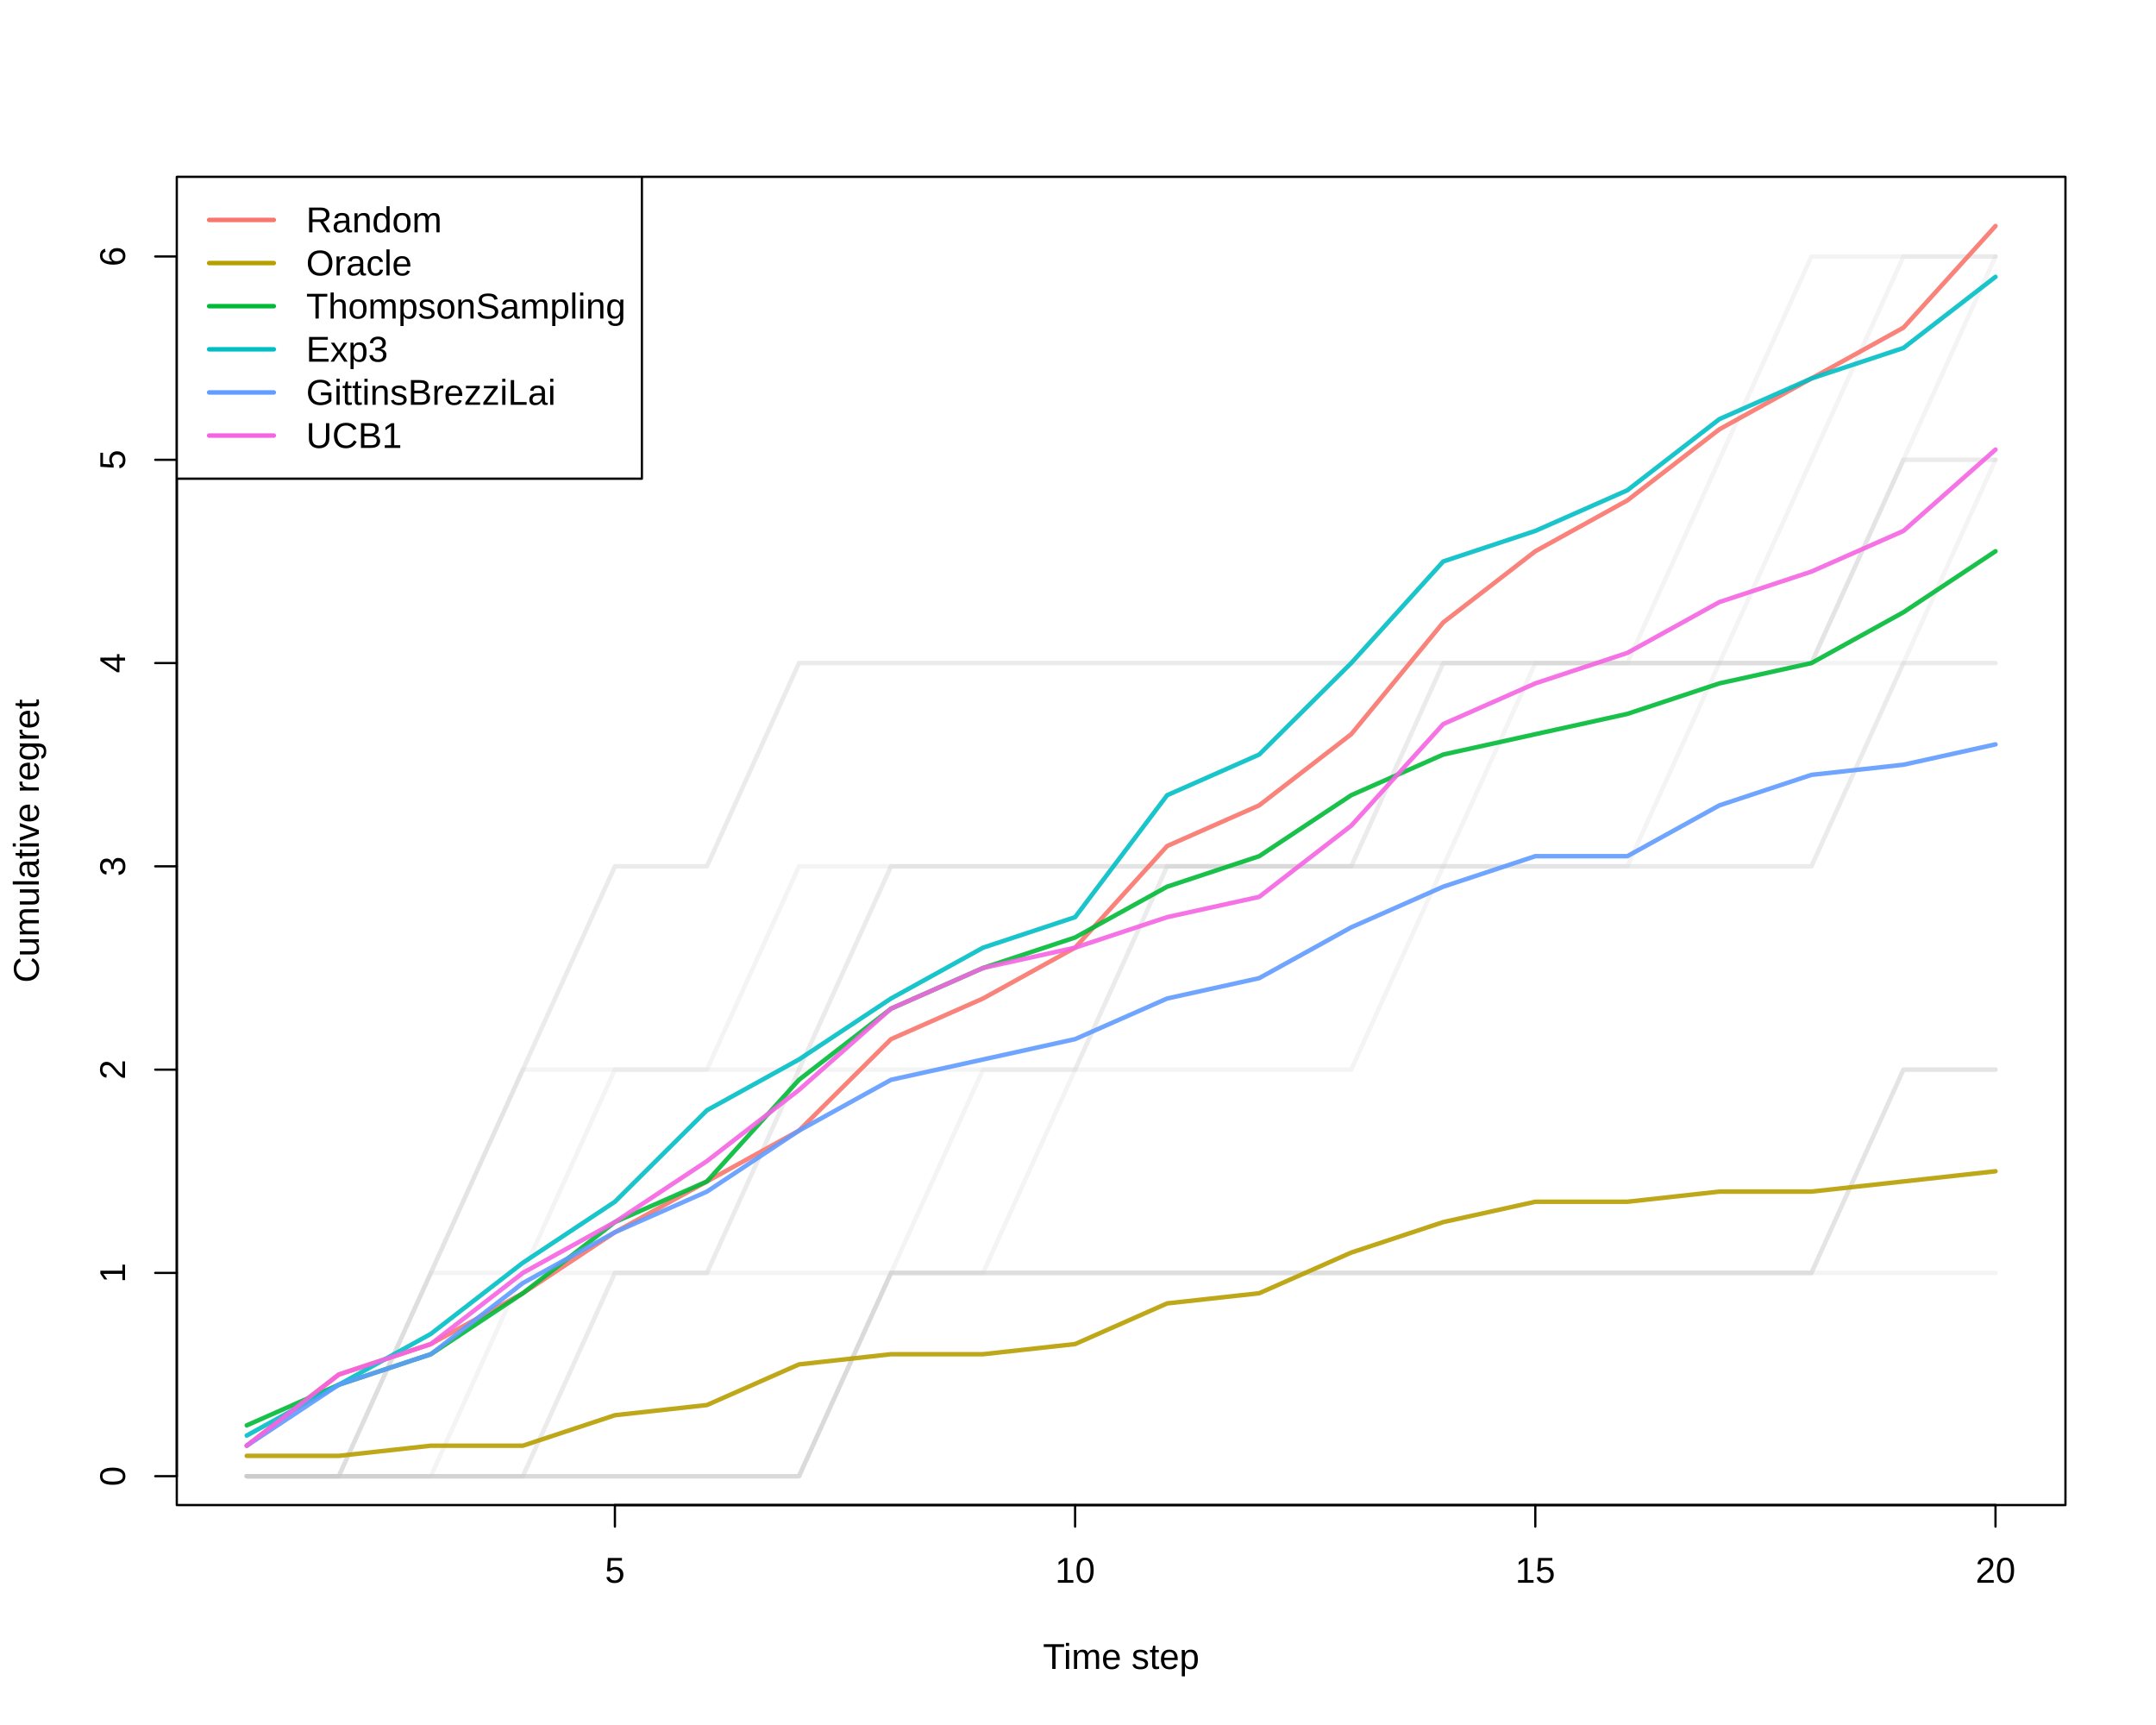
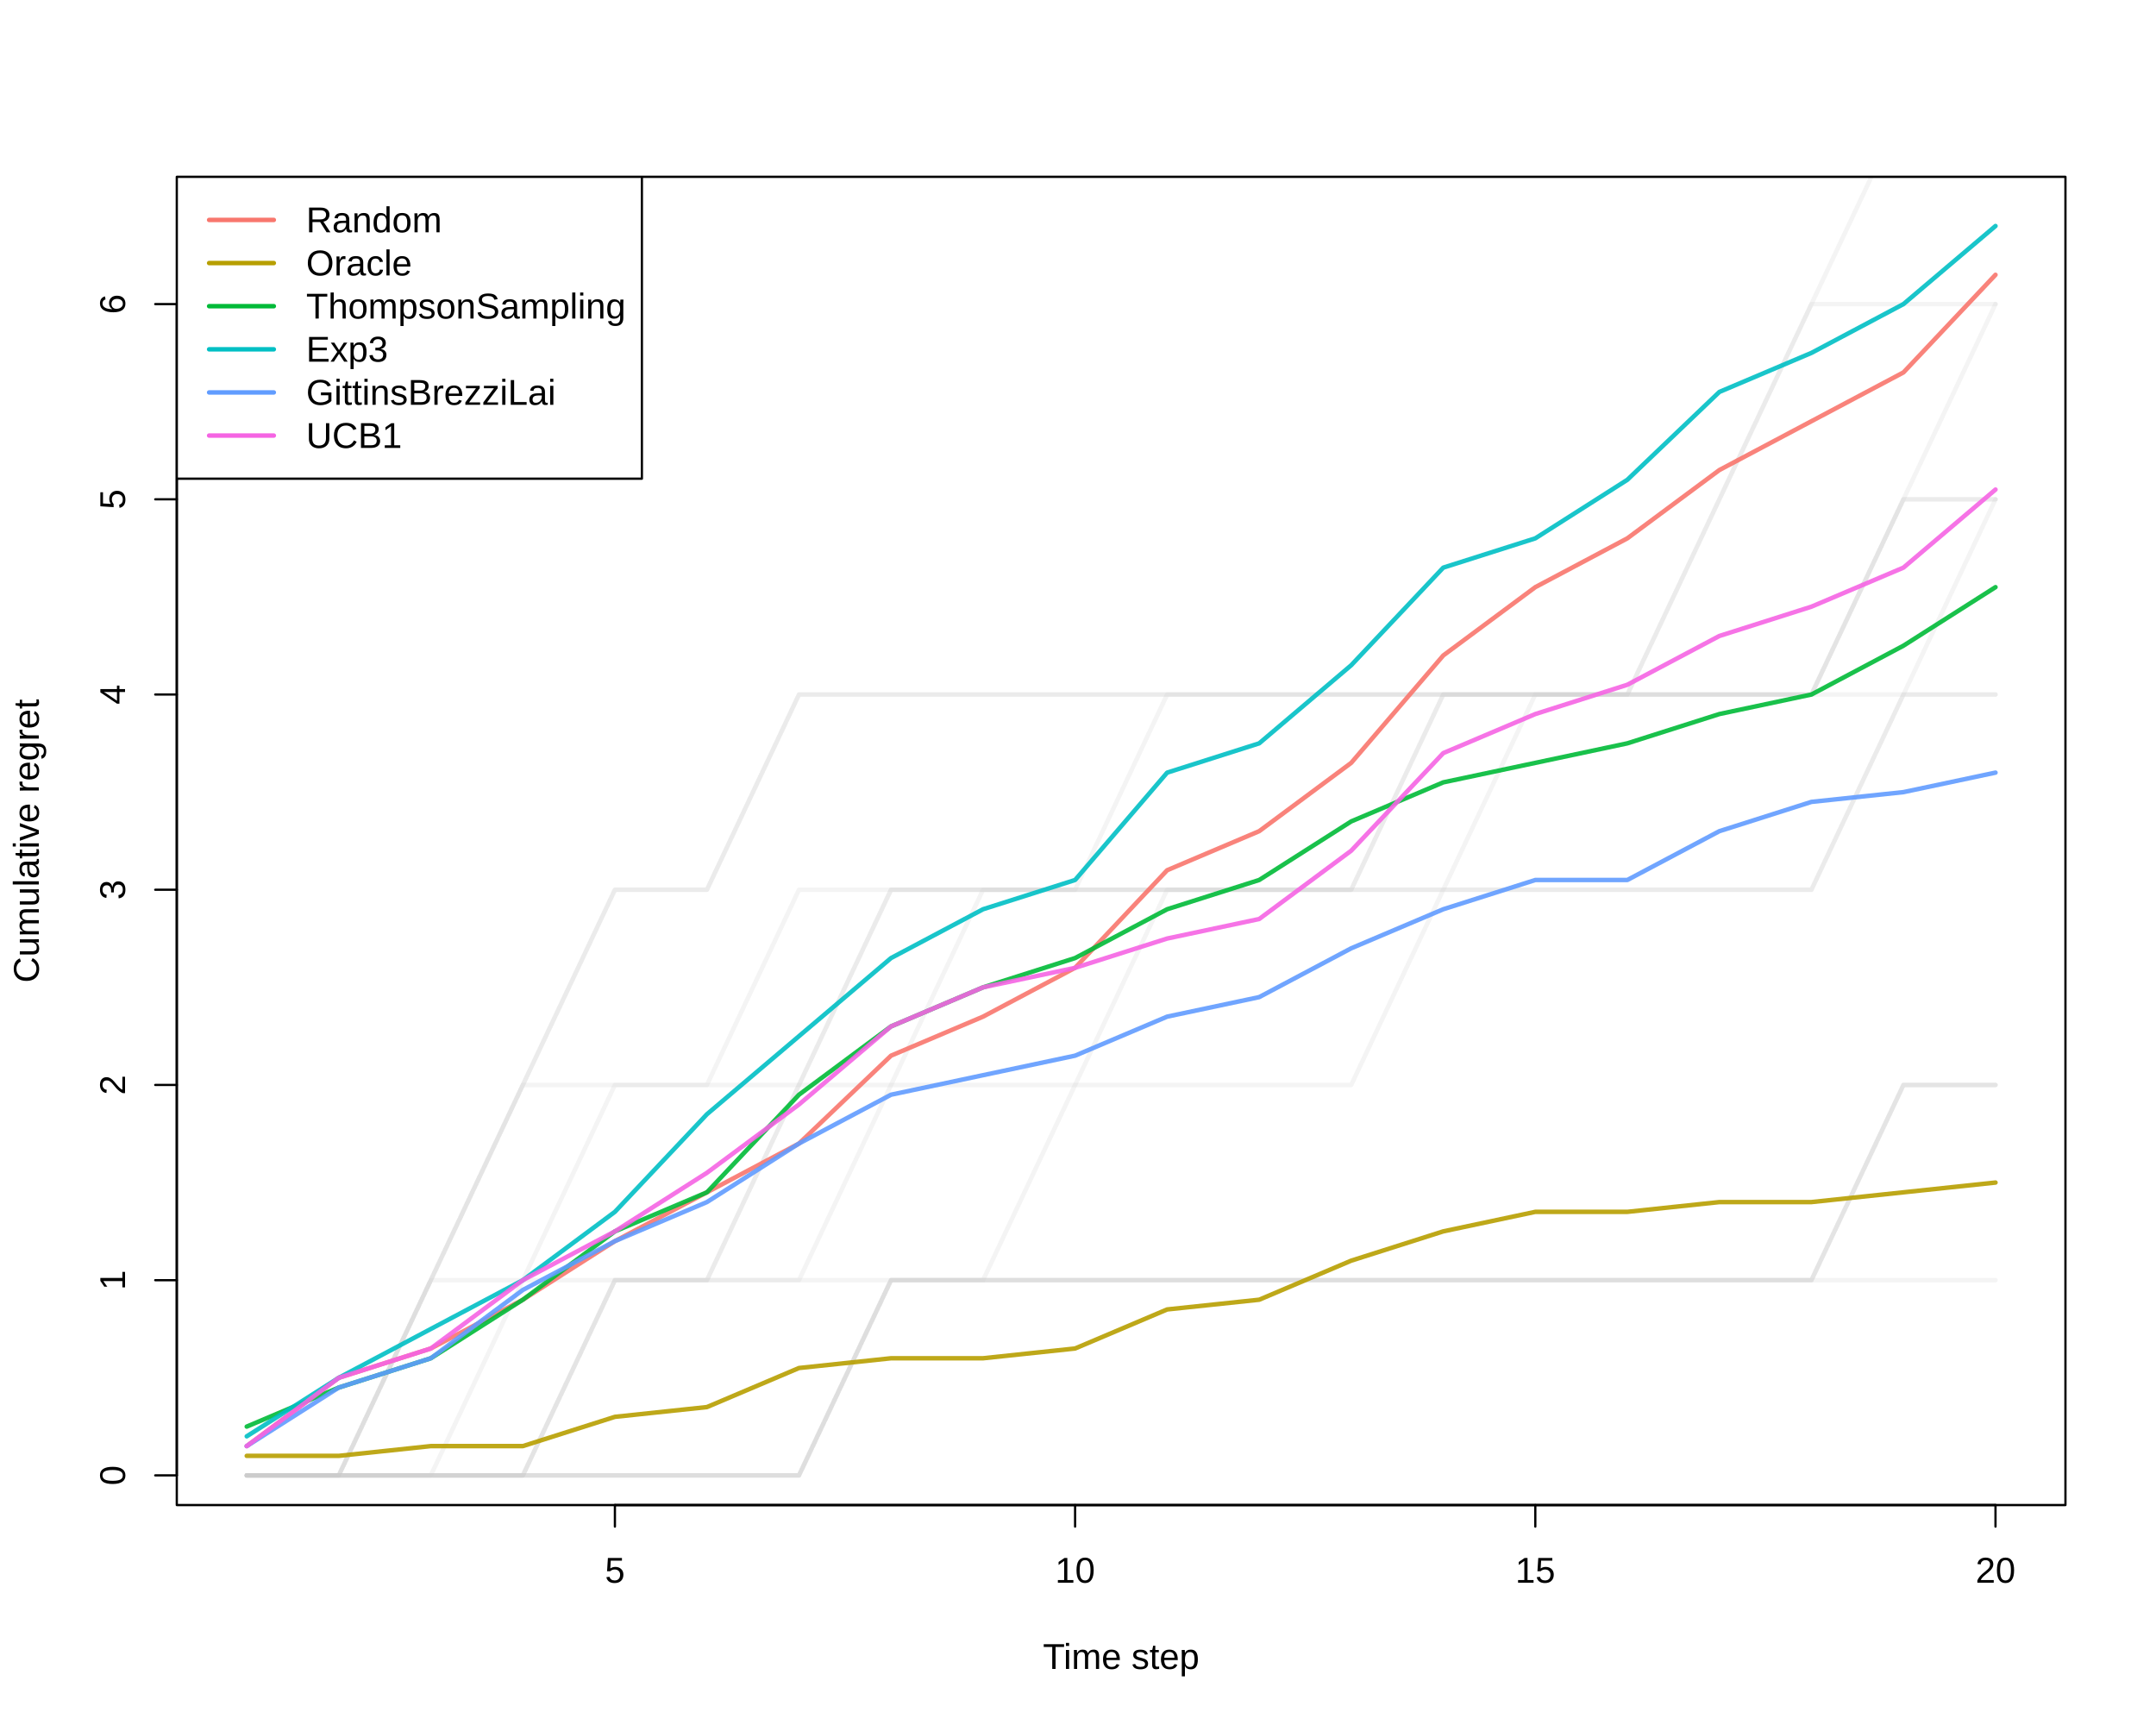
<svg xmlns="http://www.w3.org/2000/svg" viewBox="0 0 720.00 576.00">
  <defs>
    <style type="text/css">
    line, polyline, polygon, path, rect, circle {
      fill: none;
      stroke: #000000;
      stroke-linecap: round;
      stroke-linejoin: round;
      stroke-miterlimit: 10.00;
    }
  </style>
  </defs>
  <rect width="100%" height="100%" style="stroke: none; fill: #FFFFFF;" />
  <defs>
    <clipPath id="cpNTkuMDR8Njg5Ljc2fDUwMi41Nnw1OS4wNA==">
      <rect x="59.04" y="59.04" width="630.72" height="443.52" />
    </clipPath>
  </defs>
-   <polyline points="82.40,492.92 113.14,492.92 143.87,492.92 174.61,492.92 205.35,492.92 236.08,492.92 266.82,492.92 297.56,425.04 328.29,425.04 359.03,357.16 389.77,289.28 420.51,289.28 451.24,289.28 481.98,289.28 512.72,221.41 543.45,221.41 574.19,153.53 604.93,85.65 635.66,85.65 666.40,85.65 " style="stroke-width: 1.50; stroke: #CCCCCC; stroke-opacity: 0.20;" clip-path="url(#cpNTkuMDR8Njg5Ljc2fDUwMi41Nnw1OS4wNA==)" />
-   <polyline points="82.40,492.92 113.14,492.92 143.87,425.04 174.61,425.04 205.35,425.04 236.08,425.04 266.82,357.16 297.56,289.28 328.29,289.28 359.03,289.28 389.77,289.28 420.51,289.28 451.24,289.28 481.98,221.41 512.72,221.41 543.45,221.41 574.19,221.41 604.93,221.41 635.66,153.53 666.40,153.53 " style="stroke-width: 1.50; stroke: #CCCCCC; stroke-opacity: 0.20;" clip-path="url(#cpNTkuMDR8Njg5Ljc2fDUwMi41Nnw1OS4wNA==)" />
-   <polyline points="82.40,492.92 113.14,492.92 143.87,492.92 174.61,492.92 205.35,492.92 236.08,492.92 266.82,492.92 297.56,425.04 328.29,425.04 359.03,425.04 389.77,425.04 420.51,425.04 451.24,425.04 481.98,425.04 512.72,425.04 543.45,425.04 574.19,425.04 604.93,425.04 635.66,357.16 666.40,357.16 " style="stroke-width: 1.50; stroke: #CCCCCC; stroke-opacity: 0.20;" clip-path="url(#cpNTkuMDR8Njg5Ljc2fDUwMi41Nnw1OS4wNA==)" />
-   <polyline points="82.40,492.92 113.14,492.92 143.87,492.92 174.61,492.92 205.35,425.04 236.08,425.04 266.82,425.04 297.56,425.04 328.29,425.04 359.03,425.04 389.77,425.04 420.51,425.04 451.24,425.04 481.98,425.04 512.72,425.04 543.45,425.04 574.19,425.04 604.93,425.04 635.66,425.04 666.40,425.04 " style="stroke-width: 1.50; stroke: #CCCCCC; stroke-opacity: 0.20;" clip-path="url(#cpNTkuMDR8Njg5Ljc2fDUwMi41Nnw1OS4wNA==)" />
-   <polyline points="82.40,492.92 113.14,492.92 143.87,492.92 174.61,492.92 205.35,425.04 236.08,425.04 266.82,357.16 297.56,289.28 328.29,289.28 359.03,289.28 389.77,289.28 420.51,289.28 451.24,289.28 481.98,289.28 512.72,289.28 543.45,289.28 574.19,289.28 604.93,289.28 635.66,221.41 666.40,221.41 " style="stroke-width: 1.50; stroke: #CCCCCC; stroke-opacity: 0.20;" clip-path="url(#cpNTkuMDR8Njg5Ljc2fDUwMi41Nnw1OS4wNA==)" />
-   <polyline points="82.40,492.92 113.14,492.92 143.87,492.92 174.61,425.04 205.35,357.16 236.08,357.16 266.82,289.28 297.56,289.28 328.29,289.28 359.03,289.28 389.77,289.28 420.51,289.28 451.24,289.28 481.98,221.41 512.72,221.41 543.45,221.41 574.19,221.41 604.93,221.41 635.66,153.53 666.40,85.65 " style="stroke-width: 1.50; stroke: #CCCCCC; stroke-opacity: 0.20;" clip-path="url(#cpNTkuMDR8Njg5Ljc2fDUwMi41Nnw1OS4wNA==)" />
-   <polyline points="82.40,492.92 113.14,492.92 143.87,492.92 174.61,492.92 205.35,492.92 236.08,492.92 266.82,492.92 297.56,425.04 328.29,357.16 359.03,357.16 389.77,289.28 420.51,289.28 451.24,289.28 481.98,289.28 512.72,289.28 543.45,289.28 574.19,221.41 604.93,153.53 635.66,85.65 666.40,85.65 " style="stroke-width: 1.50; stroke: #CCCCCC; stroke-opacity: 0.20;" clip-path="url(#cpNTkuMDR8Njg5Ljc2fDUwMi41Nnw1OS4wNA==)" />
-   <polyline points="82.40,492.92 113.14,492.92 143.87,425.04 174.61,357.16 205.35,357.16 236.08,357.16 266.82,357.16 297.56,357.16 328.29,357.16 359.03,357.16 389.77,357.16 420.51,357.16 451.24,357.16 481.98,289.28 512.72,289.28 543.45,289.28 574.19,289.28 604.93,289.28 635.66,221.41 666.40,153.53 " style="stroke-width: 1.50; stroke: #CCCCCC; stroke-opacity: 0.20;" clip-path="url(#cpNTkuMDR8Njg5Ljc2fDUwMi41Nnw1OS4wNA==)" />
-   <polyline points="82.40,492.92 113.14,492.92 143.87,492.92 174.61,492.92 205.35,492.92 236.08,492.92 266.82,492.92 297.56,425.04 328.29,425.04 359.03,425.04 389.77,425.04 420.51,425.04 451.24,425.04 481.98,425.04 512.72,425.04 543.45,425.04 574.19,425.04 604.93,425.04 635.66,357.16 666.40,357.16 " style="stroke-width: 1.50; stroke: #CCCCCC; stroke-opacity: 0.20;" clip-path="url(#cpNTkuMDR8Njg5Ljc2fDUwMi41Nnw1OS4wNA==)" />
-   <polyline points="82.40,492.92 113.14,492.92 143.87,425.04 174.61,357.16 205.35,289.28 236.08,289.28 266.82,221.41 297.56,221.41 328.29,221.41 359.03,221.41 389.77,221.41 420.51,221.41 451.24,221.41 481.98,221.41 512.72,221.41 543.45,221.41 574.19,221.41 604.93,221.41 635.66,221.41 666.40,221.41 " style="stroke-width: 1.50; stroke: #CCCCCC; stroke-opacity: 0.20;" clip-path="url(#cpNTkuMDR8Njg5Ljc2fDUwMi41Nnw1OS4wNA==)" />
-   <polyline points="82.40,492.92 113.14,492.92 143.87,492.92 174.61,492.92 205.35,492.92 236.08,492.92 266.82,492.92 297.56,425.04 328.29,425.04 359.03,425.04 389.77,425.04 420.51,425.04 451.24,425.04 481.98,425.04 512.72,425.04 543.45,425.04 574.19,425.04 604.93,425.04 635.66,357.16 666.40,357.16 " style="stroke-width: 1.50; stroke: #CCCCCC; stroke-opacity: 0.20;" clip-path="url(#cpNTkuMDR8Njg5Ljc2fDUwMi41Nnw1OS4wNA==)" />
-   <polyline points="82.40,492.92 113.14,492.92 143.87,425.04 174.61,357.16 205.35,289.28 236.08,289.28 266.82,221.41 297.56,221.41 328.29,221.41 359.03,221.41 389.77,221.41 420.51,221.41 451.24,221.41 481.98,221.41 512.72,221.41 543.45,221.41 574.19,221.41 604.93,221.41 635.66,153.53 666.40,153.53 " style="stroke-width: 1.50; stroke: #CCCCCC; stroke-opacity: 0.20;" clip-path="url(#cpNTkuMDR8Njg5Ljc2fDUwMi41Nnw1OS4wNA==)" />
-   <polyline points="82.40,482.74 113.14,458.98 143.87,448.80 174.61,431.83 205.35,411.47 236.08,394.50 266.82,377.53 297.56,346.98 328.29,333.41 359.03,316.44 389.77,282.50 420.51,268.92 451.24,245.16 481.98,207.83 512.72,184.07 543.45,167.10 574.19,143.35 604.93,126.38 635.66,109.41 666.40,75.47 " style="stroke-width: 1.50; stroke: #F8766D; stroke-opacity: 0.90;" clip-path="url(#cpNTkuMDR8Njg5Ljc2fDUwMi41Nnw1OS4wNA==)" />
-   <polyline points="82.40,486.13 113.14,486.13 143.87,482.74 174.61,482.74 205.35,472.56 236.08,469.16 266.82,455.59 297.56,452.19 328.29,452.19 359.03,448.80 389.77,435.22 420.51,431.83 451.24,418.25 481.98,408.07 512.72,401.28 543.45,401.28 574.19,397.89 604.93,397.89 635.66,394.50 666.40,391.10 " style="stroke-width: 1.50; stroke: #B79F00; stroke-opacity: 0.90;" clip-path="url(#cpNTkuMDR8Njg5Ljc2fDUwMi41Nnw1OS4wNA==)" />
-   <polyline points="82.40,475.95 113.14,462.38 143.87,452.19 174.61,431.83 205.35,408.07 236.08,394.50 266.82,360.56 297.56,336.80 328.29,323.22 359.03,313.04 389.77,296.07 420.51,285.89 451.24,265.53 481.98,251.95 512.72,245.16 543.45,238.38 574.19,228.19 604.93,221.41 635.66,204.44 666.40,184.07 " style="stroke-width: 1.50; stroke: #00BA38; stroke-opacity: 0.90;" clip-path="url(#cpNTkuMDR8Njg5Ljc2fDUwMi41Nnw1OS4wNA==)" />
-   <polyline points="82.40,479.35 113.14,462.38 143.87,445.41 174.61,421.65 205.35,401.28 236.08,370.74 266.82,353.77 297.56,333.41 328.29,316.44 359.03,306.25 389.77,265.53 420.51,251.95 451.24,221.41 481.98,187.47 512.72,177.28 543.45,163.71 574.19,139.95 604.93,126.38 635.66,116.19 666.40,92.44 " style="stroke-width: 1.50; stroke: #00BFC4; stroke-opacity: 0.90;" clip-path="url(#cpNTkuMDR8Njg5Ljc2fDUwMi41Nnw1OS4wNA==)" />
-   <polyline points="82.40,482.74 113.14,462.38 143.87,452.19 174.61,428.44 205.35,411.47 236.08,397.89 266.82,377.53 297.56,360.56 328.29,353.77 359.03,346.98 389.77,333.41 420.51,326.62 451.24,309.65 481.98,296.07 512.72,285.89 543.45,285.89 574.19,268.92 604.93,258.74 635.66,255.35 666.40,248.56 " style="stroke-width: 1.50; stroke: #619CFF; stroke-opacity: 0.90;" clip-path="url(#cpNTkuMDR8Njg5Ljc2fDUwMi41Nnw1OS4wNA==)" />
-   <polyline points="82.40,482.74 113.14,458.98 143.87,448.80 174.61,425.04 205.35,408.07 236.08,387.71 266.82,363.95 297.56,336.80 328.29,323.22 359.03,316.44 389.77,306.25 420.51,299.47 451.24,275.71 481.98,241.77 512.72,228.19 543.45,218.01 574.19,201.04 604.93,190.86 635.66,177.28 666.40,150.13 " style="stroke-width: 1.50; stroke: #F564E3; stroke-opacity: 0.90;" clip-path="url(#cpNTkuMDR8Njg5Ljc2fDUwMi41Nnw1OS4wNA==)" />
+   <polyline points="82.40,492.65 113.14,492.65 143.87,492.65 174.61,492.65 205.35,492.65 236.08,492.65 266.82,492.65 297.56,427.47 328.29,427.47 359.03,362.28 389.77,297.10 420.51,297.10 451.24,297.10 481.98,297.10 512.72,231.91 543.45,231.91 574.19,166.73 604.93,101.54 635.66,101.54 666.40,101.54 " style="stroke-width: 1.50; stroke: #CCCCCC; stroke-opacity: 0.20;" clip-path="url(#cpNTkuMDR8Njg5Ljc2fDUwMi41Nnw1OS4wNA==)" />
+   <polyline points="82.40,492.65 113.14,492.65 143.87,427.47 174.61,427.47 205.35,427.47 236.08,427.47 266.82,362.28 297.56,297.10 328.29,297.10 359.03,297.10 389.77,297.10 420.51,297.10 451.24,297.10 481.98,231.91 512.72,231.91 543.45,231.91 574.19,231.91 604.93,231.91 635.66,166.73 666.40,166.73 " style="stroke-width: 1.50; stroke: #CCCCCC; stroke-opacity: 0.20;" clip-path="url(#cpNTkuMDR8Njg5Ljc2fDUwMi41Nnw1OS4wNA==)" />
+   <polyline points="82.40,492.65 113.14,492.65 143.87,492.65 174.61,492.65 205.35,492.65 236.08,492.65 266.82,492.65 297.56,427.47 328.29,427.47 359.03,427.47 389.77,427.47 420.51,427.47 451.24,427.47 481.98,427.47 512.72,427.47 543.45,427.47 574.19,427.47 604.93,427.47 635.66,362.28 666.40,362.28 " style="stroke-width: 1.50; stroke: #CCCCCC; stroke-opacity: 0.20;" clip-path="url(#cpNTkuMDR8Njg5Ljc2fDUwMi41Nnw1OS4wNA==)" />
+   <polyline points="82.40,492.65 113.14,492.65 143.87,492.65 174.61,492.65 205.35,427.47 236.08,427.47 266.82,427.47 297.56,427.47 328.29,427.47 359.03,427.47 389.77,427.47 420.51,427.47 451.24,427.47 481.98,427.47 512.72,427.47 543.45,427.47 574.19,427.47 604.93,427.47 635.66,427.47 666.40,427.47 " style="stroke-width: 1.50; stroke: #CCCCCC; stroke-opacity: 0.20;" clip-path="url(#cpNTkuMDR8Njg5Ljc2fDUwMi41Nnw1OS4wNA==)" />
+   <polyline points="82.40,492.65 113.14,492.65 143.87,492.65 174.61,492.65 205.35,427.47 236.08,427.47 266.82,362.28 297.56,297.10 328.29,297.10 359.03,297.10 389.77,297.10 420.51,297.10 451.24,297.10 481.98,297.10 512.72,297.10 543.45,297.10 574.19,297.10 604.93,297.10 635.66,231.91 666.40,231.91 " style="stroke-width: 1.50; stroke: #CCCCCC; stroke-opacity: 0.20;" clip-path="url(#cpNTkuMDR8Njg5Ljc2fDUwMi41Nnw1OS4wNA==)" />
+   <polyline points="82.40,492.65 113.14,492.65 143.87,492.65 174.61,427.47 205.35,362.28 236.08,362.28 266.82,297.10 297.56,297.10 328.29,297.10 359.03,297.10 389.77,297.10 420.51,297.10 451.24,297.10 481.98,231.91 512.72,231.91 543.45,231.91 574.19,231.91 604.93,231.91 635.66,166.73 666.40,101.54 " style="stroke-width: 1.50; stroke: #CCCCCC; stroke-opacity: 0.20;" clip-path="url(#cpNTkuMDR8Njg5Ljc2fDUwMi41Nnw1OS4wNA==)" />
+   <polyline points="82.40,492.65 113.14,492.65 143.87,492.65 174.61,492.65 205.35,427.47 236.08,427.47 266.82,427.47 297.56,362.28 328.29,297.10 359.03,297.10 389.77,231.91 420.51,231.91 451.24,231.91 481.98,231.91 512.72,231.91 543.45,231.91 574.19,166.73 604.93,101.54 635.66,36.36 666.40,36.36 " style="stroke-width: 1.50; stroke: #CCCCCC; stroke-opacity: 0.20;" clip-path="url(#cpNTkuMDR8Njg5Ljc2fDUwMi41Nnw1OS4wNA==)" />
+   <polyline points="82.40,492.65 113.14,492.65 143.87,427.47 174.61,362.28 205.35,362.28 236.08,362.28 266.82,362.28 297.56,362.28 328.29,362.28 359.03,362.28 389.77,362.28 420.51,362.28 451.24,362.28 481.98,297.10 512.72,297.10 543.45,297.10 574.19,297.10 604.93,297.10 635.66,231.91 666.40,166.73 " style="stroke-width: 1.50; stroke: #CCCCCC; stroke-opacity: 0.20;" clip-path="url(#cpNTkuMDR8Njg5Ljc2fDUwMi41Nnw1OS4wNA==)" />
+   <polyline points="82.40,492.65 113.14,492.65 143.87,492.65 174.61,492.65 205.35,492.65 236.08,492.65 266.82,492.65 297.56,427.47 328.29,427.47 359.03,427.47 389.77,427.47 420.51,427.47 451.24,427.47 481.98,427.47 512.72,427.47 543.45,427.47 574.19,427.47 604.93,427.47 635.66,362.28 666.40,362.28 " style="stroke-width: 1.50; stroke: #CCCCCC; stroke-opacity: 0.20;" clip-path="url(#cpNTkuMDR8Njg5Ljc2fDUwMi41Nnw1OS4wNA==)" />
+   <polyline points="82.40,492.65 113.14,492.65 143.87,427.47 174.61,362.28 205.35,297.10 236.08,297.10 266.82,231.91 297.56,231.91 328.29,231.91 359.03,231.91 389.77,231.91 420.51,231.91 451.24,231.91 481.98,231.91 512.72,231.91 543.45,231.91 574.19,231.91 604.93,231.91 635.66,231.91 666.40,231.91 " style="stroke-width: 1.50; stroke: #CCCCCC; stroke-opacity: 0.20;" clip-path="url(#cpNTkuMDR8Njg5Ljc2fDUwMi41Nnw1OS4wNA==)" />
+   <polyline points="82.40,492.65 113.14,492.65 143.87,492.65 174.61,492.65 205.35,492.65 236.08,492.65 266.82,492.65 297.56,427.47 328.29,427.47 359.03,427.47 389.77,427.47 420.51,427.47 451.24,427.47 481.98,427.47 512.72,427.47 543.45,427.47 574.19,427.47 604.93,427.47 635.66,362.28 666.40,362.28 " style="stroke-width: 1.50; stroke: #CCCCCC; stroke-opacity: 0.20;" clip-path="url(#cpNTkuMDR8Njg5Ljc2fDUwMi41Nnw1OS4wNA==)" />
+   <polyline points="82.40,492.65 113.14,492.65 143.87,427.47 174.61,362.28 205.35,297.10 236.08,297.10 266.82,231.91 297.56,231.91 328.29,231.91 359.03,231.91 389.77,231.91 420.51,231.91 451.24,231.91 481.98,231.91 512.72,231.91 543.45,231.91 574.19,231.91 604.93,231.91 635.66,166.73 666.40,166.73 " style="stroke-width: 1.50; stroke: #CCCCCC; stroke-opacity: 0.20;" clip-path="url(#cpNTkuMDR8Njg5Ljc2fDUwMi41Nnw1OS4wNA==)" />
+   <polyline points="82.40,482.87 113.14,460.06 143.87,450.28 174.61,433.99 205.35,414.43 236.08,398.13 266.82,381.84 297.56,352.50 328.29,339.47 359.03,323.17 389.77,290.58 420.51,277.54 451.24,254.73 481.98,218.87 512.72,196.06 543.45,179.76 574.19,156.95 604.93,140.65 635.66,124.36 666.40,91.76 " style="stroke-width: 1.50; stroke: #F8766D; stroke-opacity: 0.90;" clip-path="url(#cpNTkuMDR8Njg5Ljc2fDUwMi41Nnw1OS4wNA==)" />
+   <polyline points="82.40,486.13 113.14,486.13 143.87,482.87 174.61,482.87 205.35,473.10 236.08,469.84 266.82,456.80 297.56,453.54 328.29,453.54 359.03,450.28 389.77,437.24 420.51,433.99 451.24,420.95 481.98,411.17 512.72,404.65 543.45,404.65 574.19,401.39 604.93,401.39 635.66,398.13 666.40,394.87 " style="stroke-width: 1.50; stroke: #B79F00; stroke-opacity: 0.90;" clip-path="url(#cpNTkuMDR8Njg5Ljc2fDUwMi41Nnw1OS4wNA==)" />
+   <polyline points="82.40,476.36 113.14,463.32 143.87,453.54 174.61,433.99 205.35,411.17 236.08,398.13 266.82,365.54 297.56,342.73 328.29,329.69 359.03,319.91 389.77,303.61 420.51,293.84 451.24,274.28 481.98,261.24 512.72,254.73 543.45,248.21 574.19,238.43 604.93,231.91 635.66,215.61 666.40,196.06 " style="stroke-width: 1.50; stroke: #00BA38; stroke-opacity: 0.90;" clip-path="url(#cpNTkuMDR8Njg5Ljc2fDUwMi41Nnw1OS4wNA==)" />
+   <polyline points="82.40,479.61 113.14,460.06 143.87,443.76 174.61,427.47 205.35,404.65 236.08,372.06 266.82,345.99 297.56,319.91 328.29,303.61 359.03,293.84 389.77,257.99 420.51,248.21 451.24,222.13 481.98,189.54 512.72,179.76 543.45,160.21 574.19,130.87 604.93,117.84 635.66,101.54 666.40,75.47 " style="stroke-width: 1.50; stroke: #00BFC4; stroke-opacity: 0.90;" clip-path="url(#cpNTkuMDR8Njg5Ljc2fDUwMi41Nnw1OS4wNA==)" />
+   <polyline points="82.40,482.87 113.14,463.32 143.87,453.54 174.61,430.73 205.35,414.43 236.08,401.39 266.82,381.84 297.56,365.54 328.29,359.02 359.03,352.50 389.77,339.47 420.51,332.95 451.24,316.65 481.98,303.61 512.72,293.84 543.45,293.84 574.19,277.54 604.93,267.76 635.66,264.50 666.40,257.99 " style="stroke-width: 1.50; stroke: #619CFF; stroke-opacity: 0.90;" clip-path="url(#cpNTkuMDR8Njg5Ljc2fDUwMi41Nnw1OS4wNA==)" />
+   <polyline points="82.40,482.87 113.14,460.06 143.87,450.28 174.61,427.47 205.35,411.17 236.08,391.61 266.82,368.80 297.56,342.73 328.29,329.69 359.03,323.17 389.77,313.39 420.51,306.87 451.24,284.06 481.98,251.47 512.72,238.43 543.45,228.65 574.19,212.36 604.93,202.58 635.66,189.54 666.40,163.47 " style="stroke-width: 1.50; stroke: #F564E3; stroke-opacity: 0.90;" clip-path="url(#cpNTkuMDR8Njg5Ljc2fDUwMi41Nnw1OS4wNA==)" />
  <defs>
    <clipPath id="cpMC4wMHw3MjAuMDB8NTc2LjAwfDAuMDA=">
      <rect x="0.00" y="0.00" width="720.00" height="576.00" />
    </clipPath>
  </defs>
  <line x1="205.35" y1="502.56" x2="666.40" y2="502.56" style="stroke-width: 0.75;" clip-path="url(#cpMC4wMHw3MjAuMDB8NTc2LjAwfDAuMDA=)" />
  <line x1="205.35" y1="502.56" x2="205.35" y2="509.76" style="stroke-width: 0.75;" clip-path="url(#cpMC4wMHw3MjAuMDB8NTc2LjAwfDAuMDA=)" />
  <line x1="359.03" y1="502.56" x2="359.03" y2="509.76" style="stroke-width: 0.75;" clip-path="url(#cpMC4wMHw3MjAuMDB8NTc2LjAwfDAuMDA=)" />
  <line x1="512.72" y1="502.56" x2="512.72" y2="509.76" style="stroke-width: 0.75;" clip-path="url(#cpMC4wMHw3MjAuMDB8NTc2LjAwfDAuMDA=)" />
  <line x1="666.40" y1="502.56" x2="666.40" y2="509.76" style="stroke-width: 0.75;" clip-path="url(#cpMC4wMHw3MjAuMDB8NTc2LjAwfDAuMDA=)" />
  <g clip-path="url(#cpMC4wMHw3MjAuMDB8NTc2LjAwfDAuMDA=)">
    <text x="202.01" y="528.48" style="font-size: 12.00px; font-family: Liberation Sans;" textLength="6.67px" lengthAdjust="spacingAndGlyphs">5</text>
  </g>
  <g clip-path="url(#cpMC4wMHw3MjAuMDB8NTc2LjAwfDAuMDA=)">
    <text x="352.36" y="528.48" style="font-size: 12.00px; font-family: Liberation Sans;" textLength="13.34px" lengthAdjust="spacingAndGlyphs">10</text>
  </g>
  <g clip-path="url(#cpMC4wMHw3MjAuMDB8NTc2LjAwfDAuMDA=)">
    <text x="506.04" y="528.48" style="font-size: 12.00px; font-family: Liberation Sans;" textLength="13.34px" lengthAdjust="spacingAndGlyphs">15</text>
  </g>
  <g clip-path="url(#cpMC4wMHw3MjAuMDB8NTc2LjAwfDAuMDA=)">
    <text x="659.73" y="528.48" style="font-size: 12.00px; font-family: Liberation Sans;" textLength="13.34px" lengthAdjust="spacingAndGlyphs">20</text>
  </g>
-   <line x1="59.04" y1="492.92" x2="59.04" y2="85.65" style="stroke-width: 0.75;" clip-path="url(#cpMC4wMHw3MjAuMDB8NTc2LjAwfDAuMDA=)" />
-   <line x1="59.04" y1="492.92" x2="51.84" y2="492.92" style="stroke-width: 0.75;" clip-path="url(#cpMC4wMHw3MjAuMDB8NTc2LjAwfDAuMDA=)" />
-   <line x1="59.04" y1="425.04" x2="51.84" y2="425.04" style="stroke-width: 0.75;" clip-path="url(#cpMC4wMHw3MjAuMDB8NTc2LjAwfDAuMDA=)" />
-   <line x1="59.04" y1="357.16" x2="51.84" y2="357.16" style="stroke-width: 0.75;" clip-path="url(#cpMC4wMHw3MjAuMDB8NTc2LjAwfDAuMDA=)" />
-   <line x1="59.04" y1="289.28" x2="51.84" y2="289.28" style="stroke-width: 0.75;" clip-path="url(#cpMC4wMHw3MjAuMDB8NTc2LjAwfDAuMDA=)" />
-   <line x1="59.04" y1="221.41" x2="51.84" y2="221.41" style="stroke-width: 0.75;" clip-path="url(#cpMC4wMHw3MjAuMDB8NTc2LjAwfDAuMDA=)" />
-   <line x1="59.04" y1="153.53" x2="51.84" y2="153.53" style="stroke-width: 0.75;" clip-path="url(#cpMC4wMHw3MjAuMDB8NTc2LjAwfDAuMDA=)" />
-   <line x1="59.04" y1="85.65" x2="51.84" y2="85.65" style="stroke-width: 0.75;" clip-path="url(#cpMC4wMHw3MjAuMDB8NTc2LjAwfDAuMDA=)" />
+   <line x1="59.04" y1="492.65" x2="59.04" y2="101.54" style="stroke-width: 0.75;" clip-path="url(#cpMC4wMHw3MjAuMDB8NTc2LjAwfDAuMDA=)" />
+   <line x1="59.04" y1="492.65" x2="51.84" y2="492.65" style="stroke-width: 0.75;" clip-path="url(#cpMC4wMHw3MjAuMDB8NTc2LjAwfDAuMDA=)" />
+   <line x1="59.04" y1="427.47" x2="51.84" y2="427.47" style="stroke-width: 0.75;" clip-path="url(#cpMC4wMHw3MjAuMDB8NTc2LjAwfDAuMDA=)" />
+   <line x1="59.04" y1="362.28" x2="51.84" y2="362.28" style="stroke-width: 0.75;" clip-path="url(#cpMC4wMHw3MjAuMDB8NTc2LjAwfDAuMDA=)" />
+   <line x1="59.04" y1="297.10" x2="51.84" y2="297.10" style="stroke-width: 0.75;" clip-path="url(#cpMC4wMHw3MjAuMDB8NTc2LjAwfDAuMDA=)" />
+   <line x1="59.04" y1="231.91" x2="51.84" y2="231.91" style="stroke-width: 0.75;" clip-path="url(#cpMC4wMHw3MjAuMDB8NTc2LjAwfDAuMDA=)" />
+   <line x1="59.04" y1="166.73" x2="51.84" y2="166.73" style="stroke-width: 0.75;" clip-path="url(#cpMC4wMHw3MjAuMDB8NTc2LjAwfDAuMDA=)" />
+   <line x1="59.04" y1="101.54" x2="51.84" y2="101.54" style="stroke-width: 0.75;" clip-path="url(#cpMC4wMHw3MjAuMDB8NTc2LjAwfDAuMDA=)" />
  <g clip-path="url(#cpMC4wMHw3MjAuMDB8NTc2LjAwfDAuMDA=)">
-     <text transform="translate(41.76,496.26) rotate(-90)" style="font-size: 12.00px; font-family: Liberation Sans;" textLength="6.67px" lengthAdjust="spacingAndGlyphs">0</text>
+     <text transform="translate(41.76,495.99) rotate(-90)" style="font-size: 12.00px; font-family: Liberation Sans;" textLength="6.67px" lengthAdjust="spacingAndGlyphs">0</text>
  </g>
  <g clip-path="url(#cpMC4wMHw3MjAuMDB8NTc2LjAwfDAuMDA=)">
-     <text transform="translate(41.76,428.38) rotate(-90)" style="font-size: 12.00px; font-family: Liberation Sans;" textLength="6.67px" lengthAdjust="spacingAndGlyphs">1</text>
+     <text transform="translate(41.76,430.80) rotate(-90)" style="font-size: 12.00px; font-family: Liberation Sans;" textLength="6.67px" lengthAdjust="spacingAndGlyphs">1</text>
  </g>
  <g clip-path="url(#cpMC4wMHw3MjAuMDB8NTc2LjAwfDAuMDA=)">
-     <text transform="translate(41.76,360.50) rotate(-90)" style="font-size: 12.00px; font-family: Liberation Sans;" textLength="6.67px" lengthAdjust="spacingAndGlyphs">2</text>
+     <text transform="translate(41.76,365.62) rotate(-90)" style="font-size: 12.00px; font-family: Liberation Sans;" textLength="6.67px" lengthAdjust="spacingAndGlyphs">2</text>
  </g>
  <g clip-path="url(#cpMC4wMHw3MjAuMDB8NTc2LjAwfDAuMDA=)">
-     <text transform="translate(41.76,292.62) rotate(-90)" style="font-size: 12.00px; font-family: Liberation Sans;" textLength="6.67px" lengthAdjust="spacingAndGlyphs">3</text>
+     <text transform="translate(41.76,300.43) rotate(-90)" style="font-size: 12.00px; font-family: Liberation Sans;" textLength="6.67px" lengthAdjust="spacingAndGlyphs">3</text>
  </g>
  <g clip-path="url(#cpMC4wMHw3MjAuMDB8NTc2LjAwfDAuMDA=)">
-     <text transform="translate(41.76,224.74) rotate(-90)" style="font-size: 12.00px; font-family: Liberation Sans;" textLength="6.67px" lengthAdjust="spacingAndGlyphs">4</text>
+     <text transform="translate(41.76,235.25) rotate(-90)" style="font-size: 12.00px; font-family: Liberation Sans;" textLength="6.67px" lengthAdjust="spacingAndGlyphs">4</text>
  </g>
  <g clip-path="url(#cpMC4wMHw3MjAuMDB8NTc2LjAwfDAuMDA=)">
-     <text transform="translate(41.76,156.86) rotate(-90)" style="font-size: 12.00px; font-family: Liberation Sans;" textLength="6.67px" lengthAdjust="spacingAndGlyphs">5</text>
+     <text transform="translate(41.76,170.06) rotate(-90)" style="font-size: 12.00px; font-family: Liberation Sans;" textLength="6.67px" lengthAdjust="spacingAndGlyphs">5</text>
  </g>
  <g clip-path="url(#cpMC4wMHw3MjAuMDB8NTc2LjAwfDAuMDA=)">
-     <text transform="translate(41.76,88.98) rotate(-90)" style="font-size: 12.00px; font-family: Liberation Sans;" textLength="6.67px" lengthAdjust="spacingAndGlyphs">6</text>
+     <text transform="translate(41.76,104.88) rotate(-90)" style="font-size: 12.00px; font-family: Liberation Sans;" textLength="6.67px" lengthAdjust="spacingAndGlyphs">6</text>
  </g>
  <g clip-path="url(#cpMC4wMHw3MjAuMDB8NTc2LjAwfDAuMDA=)">
    <text x="348.29" y="557.28" style="font-size: 12.00px; font-family: Liberation Sans;" textLength="52.22px" lengthAdjust="spacingAndGlyphs">Time step</text>
  </g>
  <g clip-path="url(#cpMC4wMHw3MjAuMDB8NTc2LjAwfDAuMDA=)">
    <text transform="translate(12.96,328.15) rotate(-90)" style="font-size: 12.00px; font-family: Liberation Sans;" textLength="94.70px" lengthAdjust="spacingAndGlyphs">Cumulative regret</text>
  </g>
  <polyline points="59.04,502.56 689.76,502.56 689.76,59.04 59.04,59.04 59.04,502.56 " style="stroke-width: 0.75;" clip-path="url(#cpMC4wMHw3MjAuMDB8NTc2LjAwfDAuMDA=)" />
  <defs>
    <clipPath id="cpNTkuMDR8Njg5Ljc2fDUwMi41Nnw1OS4wNA==">
      <rect x="59.04" y="59.04" width="630.72" height="443.52" />
    </clipPath>
  </defs>
  <rect x="59.04" y="59.04" width="155.32" height="100.80" style="stroke-width: 0.75; fill: #FFFFFF;" clip-path="url(#cpNTkuMDR8Njg5Ljc2fDUwMi41Nnw1OS4wNA==)" />
  <line x1="69.84" y1="73.44" x2="91.44" y2="73.44" style="stroke-width: 1.50; stroke: #F8766D;" clip-path="url(#cpNTkuMDR8Njg5Ljc2fDUwMi41Nnw1OS4wNA==)" />
  <line x1="69.84" y1="87.84" x2="91.44" y2="87.84" style="stroke-width: 1.50; stroke: #B79F00;" clip-path="url(#cpNTkuMDR8Njg5Ljc2fDUwMi41Nnw1OS4wNA==)" />
  <line x1="69.84" y1="102.24" x2="91.44" y2="102.24" style="stroke-width: 1.50; stroke: #00BA38;" clip-path="url(#cpNTkuMDR8Njg5Ljc2fDUwMi41Nnw1OS4wNA==)" />
  <line x1="69.84" y1="116.64" x2="91.44" y2="116.64" style="stroke-width: 1.50; stroke: #00BFC4;" clip-path="url(#cpNTkuMDR8Njg5Ljc2fDUwMi41Nnw1OS4wNA==)" />
  <line x1="69.84" y1="131.04" x2="91.44" y2="131.04" style="stroke-width: 1.50; stroke: #619CFF;" clip-path="url(#cpNTkuMDR8Njg5Ljc2fDUwMi41Nnw1OS4wNA==)" />
  <line x1="69.84" y1="145.44" x2="91.44" y2="145.44" style="stroke-width: 1.50; stroke: #F564E3;" clip-path="url(#cpNTkuMDR8Njg5Ljc2fDUwMi41Nnw1OS4wNA==)" />
  <g clip-path="url(#cpNTkuMDR8Njg5Ljc2fDUwMi41Nnw1OS4wNA==)">
-     <text x="102.24" y="77.56" style="font-size: 12.00px; font-family: Liberation Sans;" textLength="45.36px" lengthAdjust="spacingAndGlyphs">Random</text>
+     <text x="102.24" y="77.57" style="font-size: 12.00px; font-family: Liberation Sans;" textLength="45.36px" lengthAdjust="spacingAndGlyphs">Random</text>
  </g>
  <g clip-path="url(#cpNTkuMDR8Njg5Ljc2fDUwMi41Nnw1OS4wNA==)">
    <text x="102.24" y="91.97" style="font-size: 12.00px; font-family: Liberation Sans;" textLength="35.34px" lengthAdjust="spacingAndGlyphs">Oracle</text>
  </g>
  <g clip-path="url(#cpNTkuMDR8Njg5Ljc2fDUwMi41Nnw1OS4wNA==)">
    <text x="102.24" y="106.37" style="font-size: 12.00px; font-family: Liberation Sans;" textLength="106.72px" lengthAdjust="spacingAndGlyphs">ThompsonSampling</text>
  </g>
  <g clip-path="url(#cpNTkuMDR8Njg5Ljc2fDUwMi41Nnw1OS4wNA==)">
-     <text x="102.24" y="120.77" style="font-size: 12.00px; font-family: Liberation Sans;" textLength="27.34px" lengthAdjust="spacingAndGlyphs">Exp3</text>
+     <text x="102.24" y="120.76" style="font-size: 12.00px; font-family: Liberation Sans;" textLength="27.34px" lengthAdjust="spacingAndGlyphs">Exp3</text>
  </g>
  <g clip-path="url(#cpNTkuMDR8Njg5Ljc2fDUwMi41Nnw1OS4wNA==)">
    <text x="102.24" y="135.17" style="font-size: 12.00px; font-family: Liberation Sans;" textLength="83.36px" lengthAdjust="spacingAndGlyphs">GittinsBrezziLai</text>
  </g>
  <g clip-path="url(#cpNTkuMDR8Njg5Ljc2fDUwMi41Nnw1OS4wNA==)">
-     <text x="102.24" y="149.56" style="font-size: 12.00px; font-family: Liberation Sans;" textLength="32.02px" lengthAdjust="spacingAndGlyphs">UCB1</text>
+     <text x="102.24" y="149.57" style="font-size: 12.00px; font-family: Liberation Sans;" textLength="32.02px" lengthAdjust="spacingAndGlyphs">UCB1</text>
  </g>
</svg>
